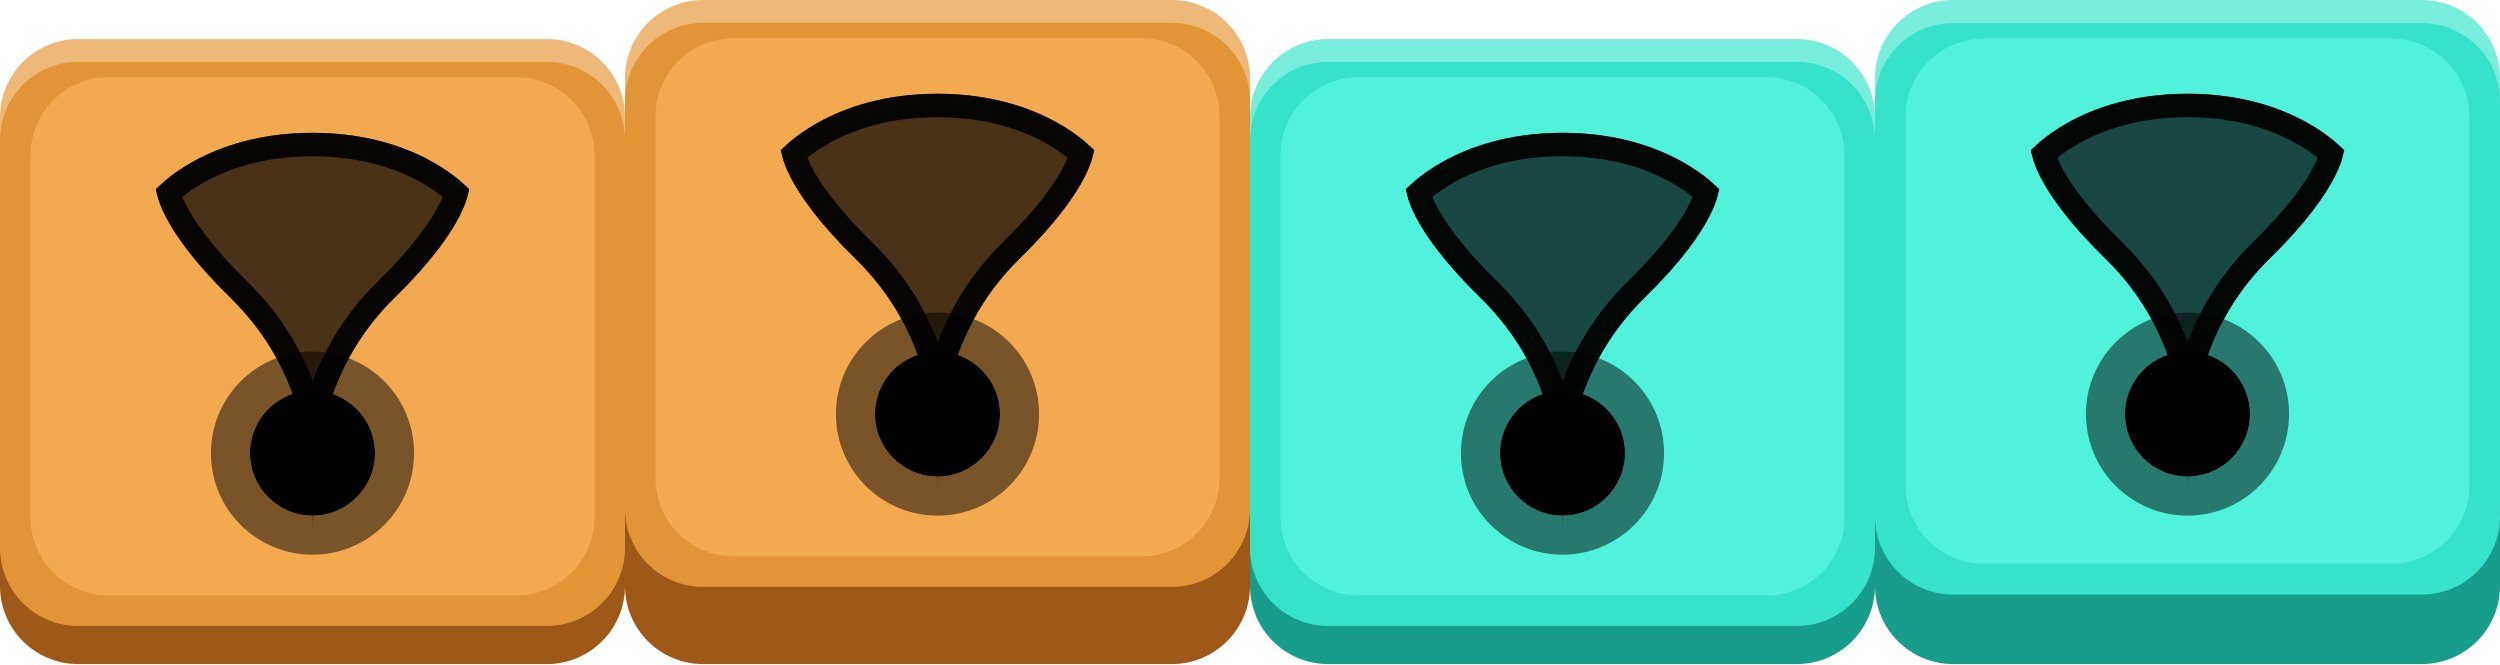
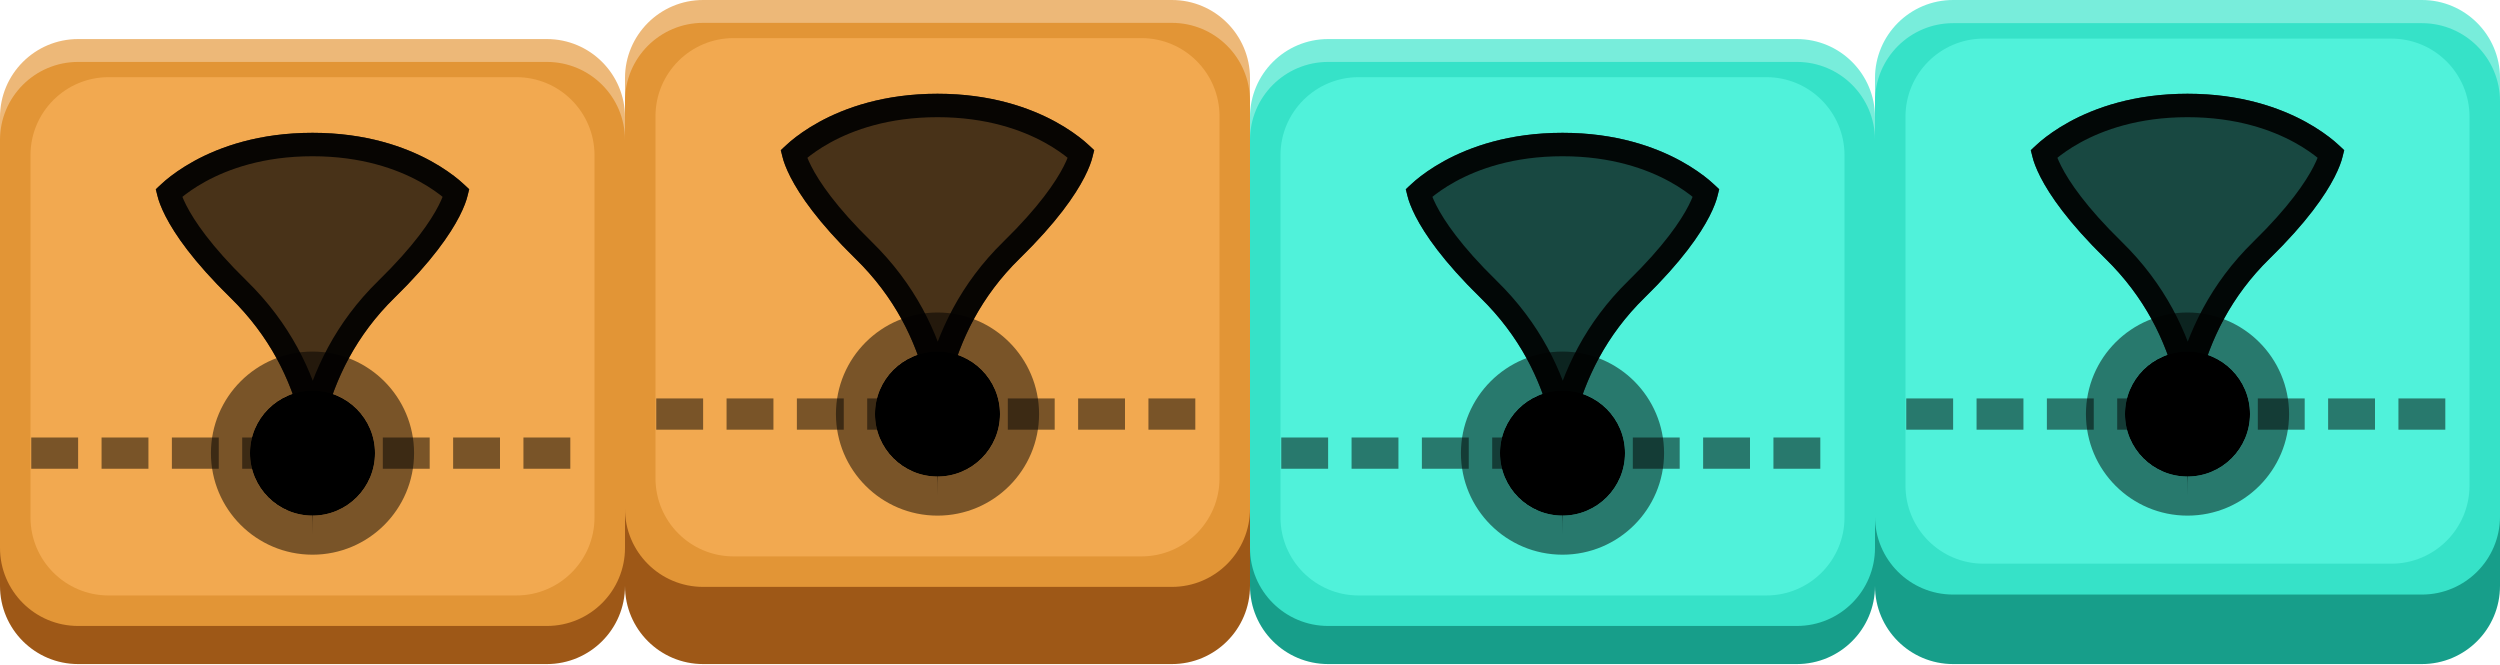
<svg xmlns="http://www.w3.org/2000/svg" width="320" height="85" viewBox="0 0 320 85" fill="none">
  <rect y="10.854" width="80" height="74.146" rx="10" fill="#9E5817" />
  <rect y="5" width="80" height="70.244" rx="10" fill="#EDB878" />
  <rect y="7.927" width="80" height="72.195" rx="10" fill="#E29536" />
  <rect x="3.902" y="9.878" width="72.195" height="66.341" rx="10" fill="#F2A950" />
  <circle cx="8" cy="8" r="8" transform="matrix(1 0 0 -1 32 66)" fill="black" />
  <circle cx="8" cy="8" r="10.5" transform="matrix(1 0 0 -1 32 66)" stroke="black" stroke-opacity="0.5" stroke-width="5" />
  <path d="M40 17C26.316 17 20 24.2 20 24.2C20 24.2 20 28.829 29.474 38.086C39.487 47.871 40 59.857 40 68.429C40 59.857 40.758 47.631 50.526 38.086C60 28.829 60 24.2 60 24.2C60 24.2 53.684 17 40 17Z" fill="black" fill-opacity="0.7" />
  <path d="M22.52 26.988C21.981 25.936 21.726 25.179 21.606 24.715C21.756 24.576 21.942 24.41 22.164 24.225C22.903 23.606 24.04 22.763 25.588 21.916C28.679 20.225 33.433 18.5 40 18.5C46.567 18.5 51.321 20.225 54.411 21.916C55.96 22.763 57.097 23.606 57.836 24.225C58.058 24.41 58.243 24.576 58.394 24.715C58.274 25.179 58.019 25.936 57.48 26.988C56.387 29.125 54.129 32.468 49.478 37.013C44.221 42.15 41.468 48.022 40.034 53.686C38.626 48.081 35.878 42.246 30.522 37.013C25.871 32.468 23.613 29.125 22.52 26.988Z" stroke="black" stroke-opacity="0.9" stroke-width="3" />
  <rect x="80" y="6" width="80" height="79" rx="10" fill="#9E5817" />
  <rect x="80" width="80" height="70.244" rx="10" fill="#EDB878" />
  <rect x="80" y="2.927" width="80" height="72.195" rx="10" fill="#E29536" />
  <rect x="83.903" y="4.878" width="72.195" height="66.341" rx="10" fill="#F2A950" />
  <circle cx="8" cy="8" r="8" transform="matrix(1 0 0 -1 112 61)" fill="black" />
  <circle cx="8" cy="8" r="10.5" transform="matrix(1 0 0 -1 112 61)" stroke="black" stroke-opacity="0.5" stroke-width="5" />
  <path d="M120 12C106.316 12 100 19.2 100 19.2C100 19.2 100 23.829 109.474 33.086C119.488 42.871 120 54.857 120 63.429C120 54.857 120.758 42.631 130.526 33.086C140 23.829 140 19.2 140 19.2C140 19.2 133.684 12 120 12Z" fill="black" fill-opacity="0.7" />
  <path d="M102.52 21.988C101.981 20.936 101.726 20.179 101.606 19.715C101.757 19.576 101.942 19.41 102.164 19.225C102.903 18.606 104.04 17.763 105.588 16.916C108.679 15.225 113.433 13.5 120 13.5C126.567 13.5 131.321 15.225 134.412 16.916C135.96 17.763 137.097 18.606 137.836 19.225C138.058 19.41 138.243 19.576 138.394 19.715C138.274 20.179 138.019 20.936 137.48 21.988C136.387 24.125 134.129 27.468 129.478 32.013C124.221 37.15 121.468 43.022 120.034 48.686C118.626 43.081 115.878 37.246 110.522 32.013C105.871 27.468 103.613 24.125 102.52 21.988Z" stroke="black" stroke-opacity="0.9" stroke-width="3" />
  <rect x="240" y="5.93" width="80" height="79.07" rx="10" fill="#179E8A" />
  <rect x="240" width="80" height="71.163" rx="10" fill="#78EDDB" />
  <rect x="240" y="2.965" width="80" height="73.139" rx="10" fill="#36E2C8" />
  <rect x="243.902" y="4.942" width="72.195" height="67.209" rx="10" fill="#50F2DA" />
  <circle cx="8" cy="8" r="8" transform="matrix(1 0 0 -1 272 61)" fill="black" />
  <circle cx="8" cy="8" r="10.5" transform="matrix(1 0 0 -1 272 61)" stroke="black" stroke-opacity="0.5" stroke-width="5" />
  <path d="M280 12C266.316 12 260 19.2 260 19.2C260 19.2 260 23.829 269.474 33.086C279.488 42.871 280 54.857 280 63.429C280 54.857 280.758 42.631 290.526 33.086C300 23.829 300 19.2 300 19.2C300 19.2 293.684 12 280 12Z" fill="black" fill-opacity="0.7" />
  <path d="M262.52 21.988C261.981 20.936 261.726 20.179 261.606 19.715C261.757 19.576 261.942 19.41 262.164 19.225C262.903 18.606 264.04 17.763 265.588 16.916C268.679 15.225 273.433 13.5 280 13.5C286.567 13.5 291.321 15.225 294.412 16.916C295.96 17.763 297.097 18.606 297.836 19.225C298.058 19.41 298.243 19.576 298.394 19.715C298.274 20.179 298.019 20.936 297.48 21.988C296.387 24.125 294.129 27.468 289.478 32.013C284.221 37.15 281.468 43.022 280.034 48.686C278.626 43.081 275.878 37.246 270.522 32.013C265.871 27.468 263.613 24.125 262.52 21.988Z" stroke="black" stroke-opacity="0.9" stroke-width="3" />
  <rect x="160" y="10.854" width="80" height="74.146" rx="10" fill="#179E8A" />
  <rect x="160" y="5" width="80" height="70.244" rx="10" fill="#78EDDB" />
  <rect x="160" y="7.927" width="80" height="72.195" rx="10" fill="#36E2C8" />
  <rect x="163.902" y="9.878" width="72.195" height="66.341" rx="10" fill="#50F2DA" />
  <circle cx="8" cy="8" r="8" transform="matrix(1 0 0 -1 192 66)" fill="black" />
  <circle cx="8" cy="8" r="10.5" transform="matrix(1 0 0 -1 192 66)" stroke="black" stroke-opacity="0.5" stroke-width="5" />
  <path d="M200 17C186.316 17 180 24.2 180 24.2C180 24.2 180 28.829 189.474 38.086C199.488 47.871 200 59.857 200 68.429C200 59.857 200.758 47.631 210.526 38.086C220 28.829 220 24.2 220 24.2C220 24.2 213.684 17 200 17Z" fill="black" fill-opacity="0.7" />
  <path d="M182.52 26.988C181.981 25.936 181.726 25.179 181.606 24.715C181.757 24.576 181.942 24.41 182.164 24.225C182.903 23.606 184.04 22.763 185.588 21.916C188.679 20.225 193.433 18.5 200 18.5C206.567 18.5 211.321 20.225 214.412 21.916C215.96 22.763 217.097 23.606 217.836 24.225C218.058 24.41 218.243 24.576 218.394 24.715C218.274 25.179 218.019 25.936 217.48 26.988C216.387 29.125 214.129 32.468 209.478 37.013C204.221 42.15 201.468 48.022 200.034 53.686C198.626 48.081 195.878 42.246 190.522 37.013C185.871 32.468 183.613 29.125 182.52 26.988Z" stroke="black" stroke-opacity="0.9" stroke-width="3" />
+   <line x1="4" y1="58" x2="76" y2="58" stroke="black" stroke-opacity="0.5" stroke-width="4" stroke-dasharray="6 3" />
+   <line x1="164" y1="58" x2="236" y2="58" stroke="black" stroke-opacity="0.5" stroke-width="4" stroke-dasharray="6 3" />
+   <line x1="84" y1="53" x2="156" y2="53" stroke="black" stroke-opacity="0.5" stroke-width="4" stroke-dasharray="6 3" />
+   <line x1="244" y1="53" x2="316" y2="53" stroke="black" stroke-opacity="0.5" stroke-width="4" stroke-dasharray="6 3" />
</svg>
